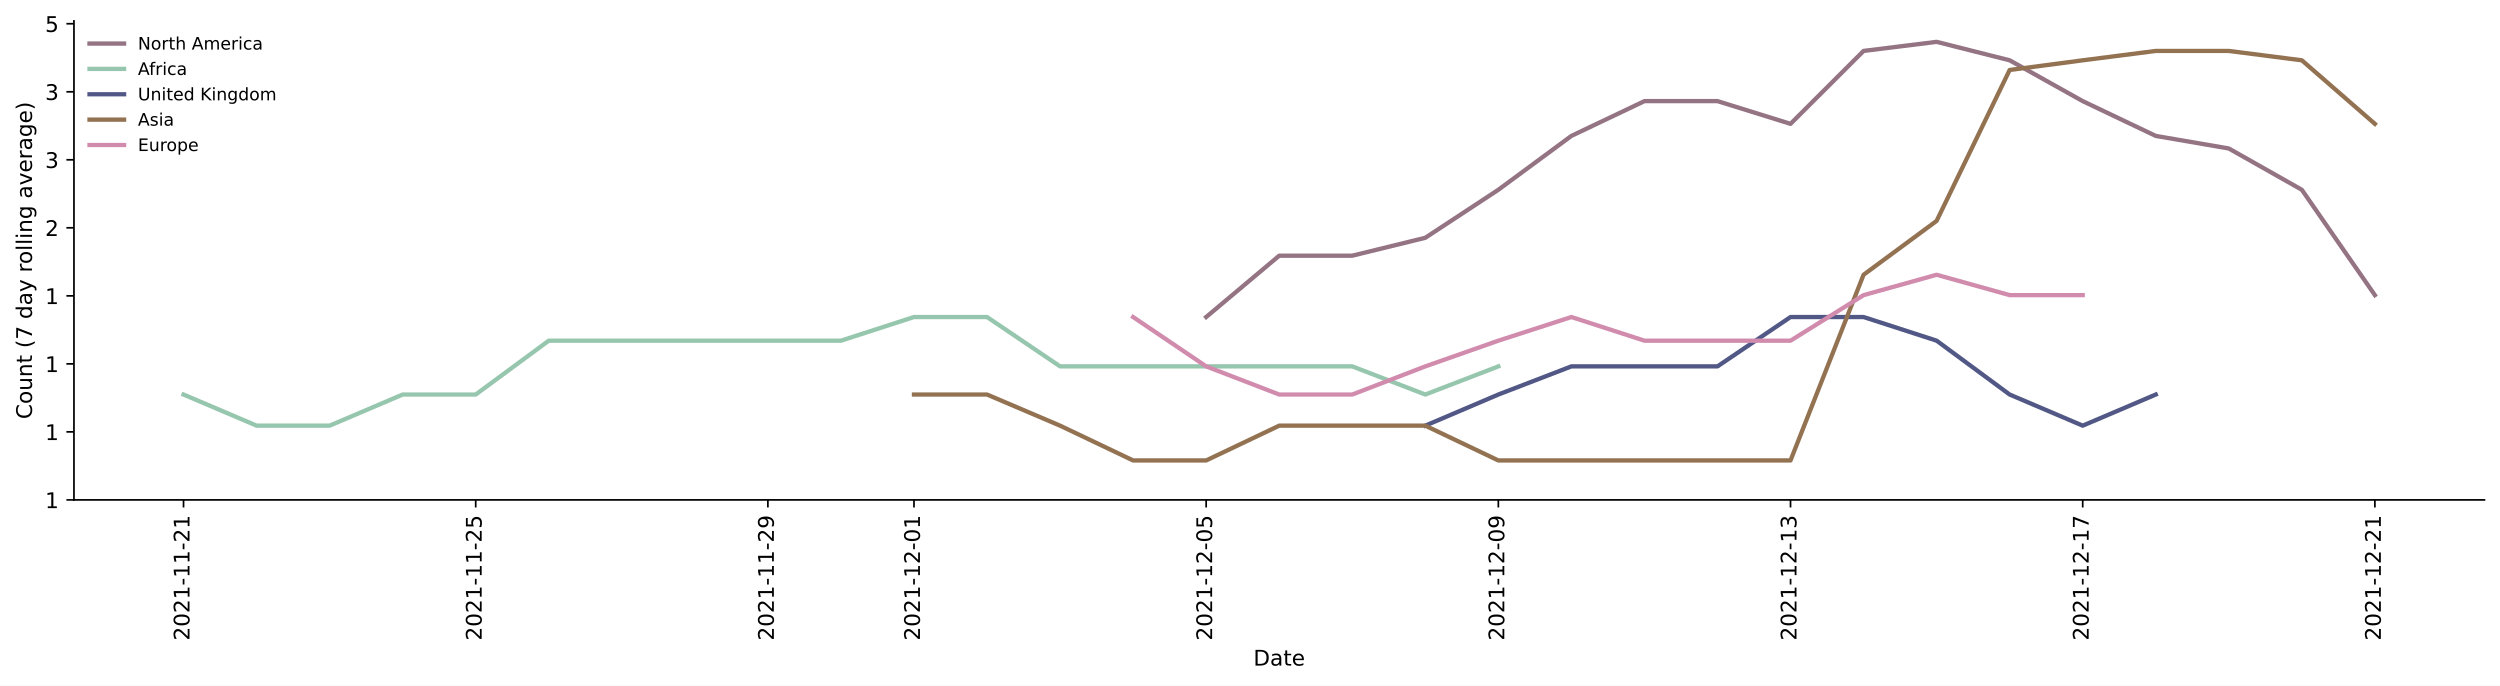
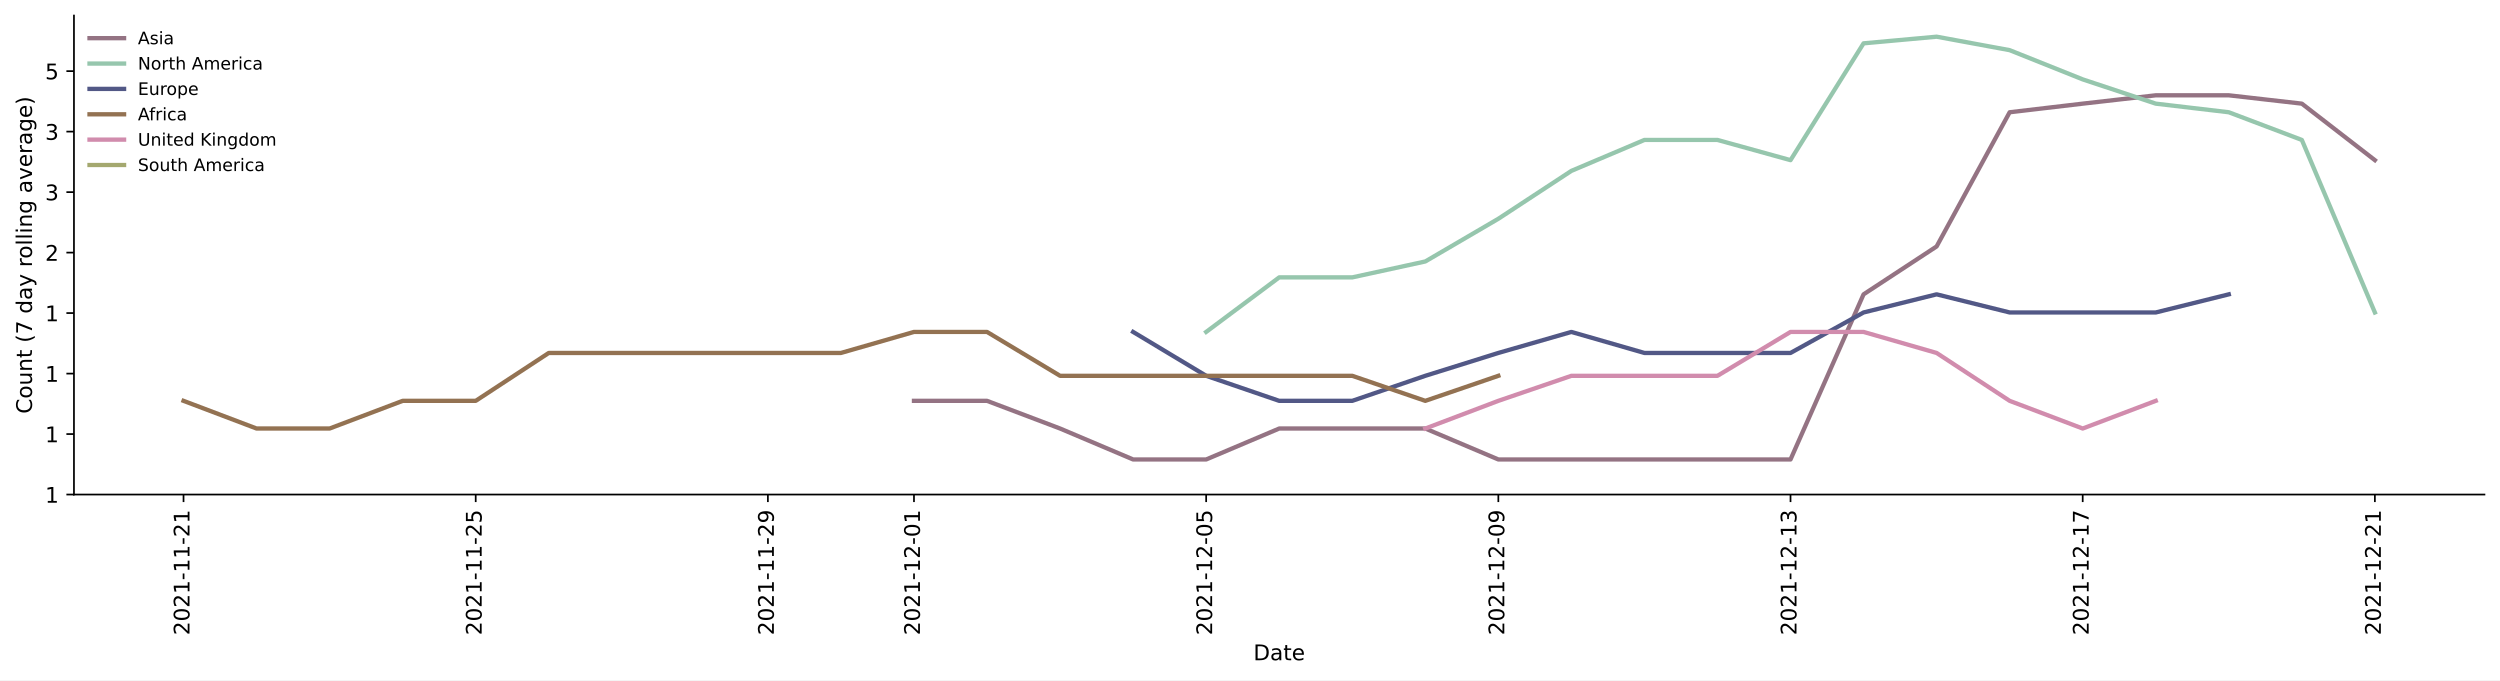
- <svg xmlns="http://www.w3.org/2000/svg" xmlns:xlink="http://www.w3.org/1999/xlink" height="317.434pt" version="1.1" viewBox="0 0 1157.441 317.434" width="1157.441pt">
+ <svg xmlns="http://www.w3.org/2000/svg" xmlns:xlink="http://www.w3.org/1999/xlink" height="314.954pt" version="1.1" viewBox="0 0 1157.441 314.954" width="1157.441pt">
  <defs>
    <style type="text/css">*{stroke-linecap:butt;stroke-linejoin:round;}</style>
  </defs>
  <g id="figure_1">
    <g id="patch_1">
-       <path d="M 0 317.434  L 1157.441 317.434  L 1157.441 0  L 0 0  z " style="fill:#ffffff;" />
+       <path d="M 0 314.954  L 1157.441 314.954  L 1157.441 0  L 0 0  z " style="fill:#ffffff;" />
    </g>
    <g id="axes_1">
      <g id="patch_2">
-         <path d="M 34.241 231.441  L 1150.241 231.441  L 1150.241 9.681  L 34.241 9.681  z " style="fill:#ffffff;" />
+         <path d="M 34.241 228.96  L 1150.241 228.96  L 1150.241 7.2  L 34.241 7.2  z " style="fill:#ffffff;" />
      </g>
      <g id="matplotlib.axis_1">
        <g id="xtick_1">
          <g id="line2d_1">
            <defs>
-               <path d="M 0 0  L 0 3.5  " id="m4d72f7006b" style="stroke:#000000;stroke-width:0.8;" />
-             </defs>
-             <g>
-               <use style="stroke:#000000;stroke-width:0.8;" x="84.968" xlink:href="#m4d72f7006b" y="231.441" />
+               <path d="M 0 0  L 0 3.5  " id="m49028177e1" style="stroke:#000000;stroke-width:0.8;" />
+             </defs>
+             <g>
+               <use style="stroke:#000000;stroke-width:0.8;" x="84.968" xlink:href="#m49028177e1" y="228.96" />
            </g>
          </g>
          <g id="text_1">
-             <g transform="translate(87.72727 296.5563)rotate(-90)scale(0.1 -0.1)">
+             <g transform="translate(87.72727 294.0756)rotate(-90)scale(0.1 -0.1)">
              <defs>
                <path d="M 1228 531  L 3431 531  L 3431 0  L 469 0  L 469 531  Q 828 903 1448 1529  Q 2069 2156 2228 2338  Q 2531 2678 2651 2914  Q 2772 3150 2772 3378  Q 2772 3750 2511 3984  Q 2250 4219 1831 4219  Q 1534 4219 1204 4116  Q 875 4013 500 3803  L 500 4441  Q 881 4594 1212 4672  Q 1544 4750 1819 4750  Q 2544 4750 2975 4387  Q 3406 4025 3406 3419  Q 3406 3131 3298 2873  Q 3191 2616 2906 2266  Q 2828 2175 2409 1742  Q 1991 1309 1228 531  z " id="DejaVuSans-32" transform="scale(0.015625)" />
                <path d="M 2034 4250  Q 1547 4250 1301 3770  Q 1056 3291 1056 2328  Q 1056 1369 1301 889  Q 1547 409 2034 409  Q 2525 409 2770 889  Q 3016 1369 3016 2328  Q 3016 3291 2770 3770  Q 2525 4250 2034 4250  z M 2034 4750  Q 2819 4750 3233 4129  Q 3647 3509 3647 2328  Q 3647 1150 3233 529  Q 2819 -91 2034 -91  Q 1250 -91 836 529  Q 422 1150 422 2328  Q 422 3509 836 4129  Q 1250 4750 2034 4750  z " id="DejaVuSans-30" transform="scale(0.015625)" />
                <path d="M 794 531  L 1825 531  L 1825 4091  L 703 3866  L 703 4441  L 1819 4666  L 2450 4666  L 2450 531  L 3481 531  L 3481 0  L 794 0  L 794 531  z " id="DejaVuSans-31" transform="scale(0.015625)" />
                <path d="M 313 2009  L 1997 2009  L 1997 1497  L 313 1497  L 313 2009  z " id="DejaVuSans-2d" transform="scale(0.015625)" />
              </defs>
              <use xlink:href="#DejaVuSans-32" />
              <use x="63.623" xlink:href="#DejaVuSans-30" />
              <use x="127.246" xlink:href="#DejaVuSans-32" />
              <use x="190.869" xlink:href="#DejaVuSans-31" />
              <use x="254.492" xlink:href="#DejaVuSans-2d" />
              <use x="290.576" xlink:href="#DejaVuSans-31" />
              <use x="354.199" xlink:href="#DejaVuSans-31" />
              <use x="417.822" xlink:href="#DejaVuSans-2d" />
              <use x="453.906" xlink:href="#DejaVuSans-32" />
              <use x="517.529" xlink:href="#DejaVuSans-31" />
            </g>
          </g>
        </g>
        <g id="xtick_2">
          <g id="line2d_2">
            <g>
-               <use style="stroke:#000000;stroke-width:0.8;" x="220.241" xlink:href="#m4d72f7006b" y="231.441" />
+               <use style="stroke:#000000;stroke-width:0.8;" x="220.241" xlink:href="#m49028177e1" y="228.96" />
            </g>
          </g>
          <g id="text_2">
-             <g transform="translate(223 296.5563)rotate(-90)scale(0.1 -0.1)">
+             <g transform="translate(223 294.0756)rotate(-90)scale(0.1 -0.1)">
              <defs>
                <path d="M 691 4666  L 3169 4666  L 3169 4134  L 1269 4134  L 1269 2991  Q 1406 3038 1543 3061  Q 1681 3084 1819 3084  Q 2600 3084 3056 2656  Q 3513 2228 3513 1497  Q 3513 744 3044 326  Q 2575 -91 1722 -91  Q 1428 -91 1123 -41  Q 819 9 494 109  L 494 744  Q 775 591 1075 516  Q 1375 441 1709 441  Q 2250 441 2565 725  Q 2881 1009 2881 1497  Q 2881 1984 2565 2268  Q 2250 2553 1709 2553  Q 1456 2553 1204 2497  Q 953 2441 691 2322  L 691 4666  z " id="DejaVuSans-35" transform="scale(0.015625)" />
              </defs>
              <use xlink:href="#DejaVuSans-32" />
              <use x="63.623" xlink:href="#DejaVuSans-30" />
              <use x="127.246" xlink:href="#DejaVuSans-32" />
              <use x="190.869" xlink:href="#DejaVuSans-31" />
              <use x="254.492" xlink:href="#DejaVuSans-2d" />
              <use x="290.576" xlink:href="#DejaVuSans-31" />
              <use x="354.199" xlink:href="#DejaVuSans-31" />
              <use x="417.822" xlink:href="#DejaVuSans-2d" />
              <use x="453.906" xlink:href="#DejaVuSans-32" />
              <use x="517.529" xlink:href="#DejaVuSans-35" />
            </g>
          </g>
        </g>
        <g id="xtick_3">
          <g id="line2d_3">
            <g>
-               <use style="stroke:#000000;stroke-width:0.8;" x="355.513" xlink:href="#m4d72f7006b" y="231.441" />
+               <use style="stroke:#000000;stroke-width:0.8;" x="355.513" xlink:href="#m49028177e1" y="228.96" />
            </g>
          </g>
          <g id="text_3">
-             <g transform="translate(358.2727 296.5563)rotate(-90)scale(0.1 -0.1)">
+             <g transform="translate(358.2727 294.0756)rotate(-90)scale(0.1 -0.1)">
              <defs>
                <path d="M 703 97  L 703 672  Q 941 559 1184 500  Q 1428 441 1663 441  Q 2288 441 2617 861  Q 2947 1281 2994 2138  Q 2813 1869 2534 1725  Q 2256 1581 1919 1581  Q 1219 1581 811 2004  Q 403 2428 403 3163  Q 403 3881 828 4315  Q 1253 4750 1959 4750  Q 2769 4750 3195 4129  Q 3622 3509 3622 2328  Q 3622 1225 3098 567  Q 2575 -91 1691 -91  Q 1453 -91 1209 -44  Q 966 3 703 97  z M 1959 2075  Q 2384 2075 2632 2365  Q 2881 2656 2881 3163  Q 2881 3666 2632 3958  Q 2384 4250 1959 4250  Q 1534 4250 1286 3958  Q 1038 3666 1038 3163  Q 1038 2656 1286 2365  Q 1534 2075 1959 2075  z " id="DejaVuSans-39" transform="scale(0.015625)" />
              </defs>
              <use xlink:href="#DejaVuSans-32" />
              <use x="63.623" xlink:href="#DejaVuSans-30" />
              <use x="127.246" xlink:href="#DejaVuSans-32" />
              <use x="190.869" xlink:href="#DejaVuSans-31" />
              <use x="254.492" xlink:href="#DejaVuSans-2d" />
              <use x="290.576" xlink:href="#DejaVuSans-31" />
              <use x="354.199" xlink:href="#DejaVuSans-31" />
              <use x="417.822" xlink:href="#DejaVuSans-2d" />
              <use x="453.906" xlink:href="#DejaVuSans-32" />
              <use x="517.529" xlink:href="#DejaVuSans-39" />
            </g>
          </g>
        </g>
        <g id="xtick_4">
          <g id="line2d_4">
            <g>
-               <use style="stroke:#000000;stroke-width:0.8;" x="423.15" xlink:href="#m4d72f7006b" y="231.441" />
+               <use style="stroke:#000000;stroke-width:0.8;" x="423.15" xlink:href="#m49028177e1" y="228.96" />
            </g>
          </g>
          <g id="text_4">
-             <g transform="translate(425.9091 296.5563)rotate(-90)scale(0.1 -0.1)">
+             <g transform="translate(425.9091 294.0756)rotate(-90)scale(0.1 -0.1)">
              <use xlink:href="#DejaVuSans-32" />
              <use x="63.623" xlink:href="#DejaVuSans-30" />
              <use x="127.246" xlink:href="#DejaVuSans-32" />
              <use x="190.869" xlink:href="#DejaVuSans-31" />
              <use x="254.492" xlink:href="#DejaVuSans-2d" />
              <use x="290.576" xlink:href="#DejaVuSans-31" />
              <use x="354.199" xlink:href="#DejaVuSans-32" />
              <use x="417.822" xlink:href="#DejaVuSans-2d" />
              <use x="453.906" xlink:href="#DejaVuSans-30" />
              <use x="517.529" xlink:href="#DejaVuSans-31" />
            </g>
          </g>
        </g>
        <g id="xtick_5">
          <g id="line2d_5">
            <g>
-               <use style="stroke:#000000;stroke-width:0.8;" x="558.422" xlink:href="#m4d72f7006b" y="231.441" />
+               <use style="stroke:#000000;stroke-width:0.8;" x="558.422" xlink:href="#m49028177e1" y="228.96" />
            </g>
          </g>
          <g id="text_5">
-             <g transform="translate(561.1818 296.5563)rotate(-90)scale(0.1 -0.1)">
+             <g transform="translate(561.1818 294.0756)rotate(-90)scale(0.1 -0.1)">
              <use xlink:href="#DejaVuSans-32" />
              <use x="63.623" xlink:href="#DejaVuSans-30" />
              <use x="127.246" xlink:href="#DejaVuSans-32" />
              <use x="190.869" xlink:href="#DejaVuSans-31" />
              <use x="254.492" xlink:href="#DejaVuSans-2d" />
              <use x="290.576" xlink:href="#DejaVuSans-31" />
              <use x="354.199" xlink:href="#DejaVuSans-32" />
              <use x="417.822" xlink:href="#DejaVuSans-2d" />
              <use x="453.906" xlink:href="#DejaVuSans-30" />
              <use x="517.529" xlink:href="#DejaVuSans-35" />
            </g>
          </g>
        </g>
        <g id="xtick_6">
          <g id="line2d_6">
            <g>
-               <use style="stroke:#000000;stroke-width:0.8;" x="693.695" xlink:href="#m4d72f7006b" y="231.441" />
+               <use style="stroke:#000000;stroke-width:0.8;" x="693.695" xlink:href="#m49028177e1" y="228.96" />
            </g>
          </g>
          <g id="text_6">
-             <g transform="translate(696.4545 296.5563)rotate(-90)scale(0.1 -0.1)">
+             <g transform="translate(696.4545 294.0756)rotate(-90)scale(0.1 -0.1)">
              <use xlink:href="#DejaVuSans-32" />
              <use x="63.623" xlink:href="#DejaVuSans-30" />
              <use x="127.246" xlink:href="#DejaVuSans-32" />
              <use x="190.869" xlink:href="#DejaVuSans-31" />
              <use x="254.492" xlink:href="#DejaVuSans-2d" />
              <use x="290.576" xlink:href="#DejaVuSans-31" />
              <use x="354.199" xlink:href="#DejaVuSans-32" />
              <use x="417.822" xlink:href="#DejaVuSans-2d" />
              <use x="453.906" xlink:href="#DejaVuSans-30" />
              <use x="517.529" xlink:href="#DejaVuSans-39" />
            </g>
          </g>
        </g>
        <g id="xtick_7">
          <g id="line2d_7">
            <g>
-               <use style="stroke:#000000;stroke-width:0.8;" x="828.968" xlink:href="#m4d72f7006b" y="231.441" />
+               <use style="stroke:#000000;stroke-width:0.8;" x="828.968" xlink:href="#m49028177e1" y="228.96" />
            </g>
          </g>
          <g id="text_7">
-             <g transform="translate(831.7273 296.5563)rotate(-90)scale(0.1 -0.1)">
+             <g transform="translate(831.7273 294.0756)rotate(-90)scale(0.1 -0.1)">
              <defs>
                <path d="M 2597 2516  Q 3050 2419 3304 2112  Q 3559 1806 3559 1356  Q 3559 666 3084 287  Q 2609 -91 1734 -91  Q 1441 -91 1130 -33  Q 819 25 488 141  L 488 750  Q 750 597 1062 519  Q 1375 441 1716 441  Q 2309 441 2620 675  Q 2931 909 2931 1356  Q 2931 1769 2642 2001  Q 2353 2234 1838 2234  L 1294 2234  L 1294 2753  L 1863 2753  Q 2328 2753 2575 2939  Q 2822 3125 2822 3475  Q 2822 3834 2567 4026  Q 2313 4219 1838 4219  Q 1578 4219 1281 4162  Q 984 4106 628 3988  L 628 4550  Q 988 4650 1302 4700  Q 1616 4750 1894 4750  Q 2613 4750 3031 4423  Q 3450 4097 3450 3541  Q 3450 3153 3228 2886  Q 3006 2619 2597 2516  z " id="DejaVuSans-33" transform="scale(0.015625)" />
              </defs>
              <use xlink:href="#DejaVuSans-32" />
              <use x="63.623" xlink:href="#DejaVuSans-30" />
              <use x="127.246" xlink:href="#DejaVuSans-32" />
              <use x="190.869" xlink:href="#DejaVuSans-31" />
              <use x="254.492" xlink:href="#DejaVuSans-2d" />
              <use x="290.576" xlink:href="#DejaVuSans-31" />
              <use x="354.199" xlink:href="#DejaVuSans-32" />
              <use x="417.822" xlink:href="#DejaVuSans-2d" />
              <use x="453.906" xlink:href="#DejaVuSans-31" />
              <use x="517.529" xlink:href="#DejaVuSans-33" />
            </g>
          </g>
        </g>
        <g id="xtick_8">
          <g id="line2d_8">
            <g>
-               <use style="stroke:#000000;stroke-width:0.8;" x="964.241" xlink:href="#m4d72f7006b" y="231.441" />
+               <use style="stroke:#000000;stroke-width:0.8;" x="964.241" xlink:href="#m49028177e1" y="228.96" />
            </g>
          </g>
          <g id="text_8">
-             <g transform="translate(967 296.5563)rotate(-90)scale(0.1 -0.1)">
+             <g transform="translate(967 294.0756)rotate(-90)scale(0.1 -0.1)">
              <defs>
                <path d="M 525 4666  L 3525 4666  L 3525 4397  L 1831 0  L 1172 0  L 2766 4134  L 525 4134  L 525 4666  z " id="DejaVuSans-37" transform="scale(0.015625)" />
              </defs>
              <use xlink:href="#DejaVuSans-32" />
              <use x="63.623" xlink:href="#DejaVuSans-30" />
              <use x="127.246" xlink:href="#DejaVuSans-32" />
              <use x="190.869" xlink:href="#DejaVuSans-31" />
              <use x="254.492" xlink:href="#DejaVuSans-2d" />
              <use x="290.576" xlink:href="#DejaVuSans-31" />
              <use x="354.199" xlink:href="#DejaVuSans-32" />
              <use x="417.822" xlink:href="#DejaVuSans-2d" />
              <use x="453.906" xlink:href="#DejaVuSans-31" />
              <use x="517.529" xlink:href="#DejaVuSans-37" />
            </g>
          </g>
        </g>
        <g id="xtick_9">
          <g id="line2d_9">
            <g>
-               <use style="stroke:#000000;stroke-width:0.8;" x="1099.513" xlink:href="#m4d72f7006b" y="231.441" />
+               <use style="stroke:#000000;stroke-width:0.8;" x="1099.513" xlink:href="#m49028177e1" y="228.96" />
            </g>
          </g>
          <g id="text_9">
-             <g transform="translate(1102.273 296.5563)rotate(-90)scale(0.1 -0.1)">
+             <g transform="translate(1102.273 294.0756)rotate(-90)scale(0.1 -0.1)">
              <use xlink:href="#DejaVuSans-32" />
              <use x="63.623" xlink:href="#DejaVuSans-30" />
              <use x="127.246" xlink:href="#DejaVuSans-32" />
              <use x="190.869" xlink:href="#DejaVuSans-31" />
              <use x="254.492" xlink:href="#DejaVuSans-2d" />
              <use x="290.576" xlink:href="#DejaVuSans-31" />
              <use x="354.199" xlink:href="#DejaVuSans-32" />
              <use x="417.822" xlink:href="#DejaVuSans-2d" />
              <use x="453.906" xlink:href="#DejaVuSans-32" />
              <use x="517.529" xlink:href="#DejaVuSans-31" />
            </g>
          </g>
        </g>
        <g id="text_10">
-           <g transform="translate(580.2898 308.1547)scale(0.1 -0.1)">
+           <g transform="translate(580.2898 305.6741)scale(0.1 -0.1)">
            <defs>
              <path d="M 1259 4147  L 1259 519  L 2022 519  Q 2988 519 3436 956  Q 3884 1394 3884 2338  Q 3884 3275 3436 3711  Q 2988 4147 2022 4147  L 1259 4147  z M 628 4666  L 1925 4666  Q 3281 4666 3915 4102  Q 4550 3538 4550 2338  Q 4550 1131 3912 565  Q 3275 0 1925 0  L 628 0  L 628 4666  z " id="DejaVuSans-44" transform="scale(0.015625)" />
              <path d="M 2194 1759  Q 1497 1759 1228 1600  Q 959 1441 959 1056  Q 959 750 1161 570  Q 1363 391 1709 391  Q 2188 391 2477 730  Q 2766 1069 2766 1631  L 2766 1759  L 2194 1759  z M 3341 1997  L 3341 0  L 2766 0  L 2766 531  Q 2569 213 2275 61  Q 1981 -91 1556 -91  Q 1019 -91 701 211  Q 384 513 384 1019  Q 384 1609 779 1909  Q 1175 2209 1959 2209  L 2766 2209  L 2766 2266  Q 2766 2663 2505 2880  Q 2244 3097 1772 3097  Q 1472 3097 1187 3025  Q 903 2953 641 2809  L 641 3341  Q 956 3463 1253 3523  Q 1550 3584 1831 3584  Q 2591 3584 2966 3190  Q 3341 2797 3341 1997  z " id="DejaVuSans-61" transform="scale(0.015625)" />
              <path d="M 1172 4494  L 1172 3500  L 2356 3500  L 2356 3053  L 1172 3053  L 1172 1153  Q 1172 725 1289 603  Q 1406 481 1766 481  L 2356 481  L 2356 0  L 1766 0  Q 1100 0 847 248  Q 594 497 594 1153  L 594 3053  L 172 3053  L 172 3500  L 594 3500  L 594 4494  L 1172 4494  z " id="DejaVuSans-74" transform="scale(0.015625)" />
              <path d="M 3597 1894  L 3597 1613  L 953 1613  Q 991 1019 1311 708  Q 1631 397 2203 397  Q 2534 397 2845 478  Q 3156 559 3463 722  L 3463 178  Q 3153 47 2828 -22  Q 2503 -91 2169 -91  Q 1331 -91 842 396  Q 353 884 353 1716  Q 353 2575 817 3079  Q 1281 3584 2069 3584  Q 2775 3584 3186 3129  Q 3597 2675 3597 1894  z M 3022 2063  Q 3016 2534 2758 2815  Q 2500 3097 2075 3097  Q 1594 3097 1305 2825  Q 1016 2553 972 2059  L 3022 2063  z " id="DejaVuSans-65" transform="scale(0.015625)" />
            </defs>
            <use xlink:href="#DejaVuSans-44" />
            <use x="77.002" xlink:href="#DejaVuSans-61" />
            <use x="138.281" xlink:href="#DejaVuSans-74" />
            <use x="177.49" xlink:href="#DejaVuSans-65" />
          </g>
        </g>
      </g>
      <g id="matplotlib.axis_2">
        <g id="ytick_1">
          <g id="line2d_10">
            <defs>
-               <path d="M 0 0  L -3.5 0  " id="m0e8adf3c5a" style="stroke:#000000;stroke-width:0.8;" />
-             </defs>
-             <g>
-               <use style="stroke:#000000;stroke-width:0.8;" x="34.241" xlink:href="#m0e8adf3c5a" y="231.441" />
+               <path d="M 0 0  L -3.5 0  " id="m35ab6bfb5d" style="stroke:#000000;stroke-width:0.8;" />
+             </defs>
+             <g>
+               <use style="stroke:#000000;stroke-width:0.8;" x="34.241" xlink:href="#m35ab6bfb5d" y="228.96" />
            </g>
          </g>
          <g id="text_11">
-             <g transform="translate(20.87813 235.2399)scale(0.1 -0.1)">
+             <g transform="translate(20.87813 232.7592)scale(0.1 -0.1)">
              <use xlink:href="#DejaVuSans-31" />
            </g>
          </g>
        </g>
        <g id="ytick_2">
          <g id="line2d_11">
            <g>
-               <use style="stroke:#000000;stroke-width:0.8;" x="34.241" xlink:href="#m0e8adf3c5a" y="199.949" />
+               <use style="stroke:#000000;stroke-width:0.8;" x="34.241" xlink:href="#m35ab6bfb5d" y="200.957" />
            </g>
          </g>
          <g id="text_12">
-             <g transform="translate(20.87813 203.7482)scale(0.1 -0.1)">
+             <g transform="translate(20.87813 204.7561)scale(0.1 -0.1)">
              <use xlink:href="#DejaVuSans-31" />
            </g>
          </g>
        </g>
        <g id="ytick_3">
          <g id="line2d_12">
            <g>
-               <use style="stroke:#000000;stroke-width:0.8;" x="34.241" xlink:href="#m0e8adf3c5a" y="168.457" />
+               <use style="stroke:#000000;stroke-width:0.8;" x="34.241" xlink:href="#m35ab6bfb5d" y="172.954" />
            </g>
          </g>
          <g id="text_13">
-             <g transform="translate(20.87813 172.2566)scale(0.1 -0.1)">
+             <g transform="translate(20.87813 176.7529)scale(0.1 -0.1)">
              <use xlink:href="#DejaVuSans-31" />
            </g>
          </g>
        </g>
        <g id="ytick_4">
          <g id="line2d_13">
            <g>
-               <use style="stroke:#000000;stroke-width:0.8;" x="34.241" xlink:href="#m0e8adf3c5a" y="136.966" />
+               <use style="stroke:#000000;stroke-width:0.8;" x="34.241" xlink:href="#m35ab6bfb5d" y="144.951" />
            </g>
          </g>
          <g id="text_14">
-             <g transform="translate(20.87813 140.765)scale(0.1 -0.1)">
+             <g transform="translate(20.87813 148.7497)scale(0.1 -0.1)">
              <use xlink:href="#DejaVuSans-31" />
            </g>
          </g>
        </g>
        <g id="ytick_5">
          <g id="line2d_14">
            <g>
-               <use style="stroke:#000000;stroke-width:0.8;" x="34.241" xlink:href="#m0e8adf3c5a" y="105.474" />
+               <use style="stroke:#000000;stroke-width:0.8;" x="34.241" xlink:href="#m35ab6bfb5d" y="116.947" />
            </g>
          </g>
          <g id="text_15">
-             <g transform="translate(20.87813 109.2733)scale(0.1 -0.1)">
+             <g transform="translate(20.87813 120.7466)scale(0.1 -0.1)">
              <use xlink:href="#DejaVuSans-32" />
            </g>
          </g>
        </g>
        <g id="ytick_6">
          <g id="line2d_15">
            <g>
-               <use style="stroke:#000000;stroke-width:0.8;" x="34.241" xlink:href="#m0e8adf3c5a" y="73.982" />
+               <use style="stroke:#000000;stroke-width:0.8;" x="34.241" xlink:href="#m35ab6bfb5d" y="88.944" />
            </g>
          </g>
          <g id="text_16">
-             <g transform="translate(20.87813 77.7817)scale(0.1 -0.1)">
+             <g transform="translate(20.87813 92.74339)scale(0.1 -0.1)">
              <use xlink:href="#DejaVuSans-33" />
            </g>
          </g>
        </g>
        <g id="ytick_7">
          <g id="line2d_16">
            <g>
-               <use style="stroke:#000000;stroke-width:0.8;" x="34.241" xlink:href="#m0e8adf3c5a" y="42.491" />
+               <use style="stroke:#000000;stroke-width:0.8;" x="34.241" xlink:href="#m35ab6bfb5d" y="60.941" />
            </g>
          </g>
          <g id="text_17">
-             <g transform="translate(20.87813 46.29007)scale(0.1 -0.1)">
+             <g transform="translate(20.87813 64.74022)scale(0.1 -0.1)">
              <use xlink:href="#DejaVuSans-33" />
            </g>
          </g>
        </g>
        <g id="ytick_8">
          <g id="line2d_17">
            <g>
-               <use style="stroke:#000000;stroke-width:0.8;" x="34.241" xlink:href="#m0e8adf3c5a" y="10.999" />
+               <use style="stroke:#000000;stroke-width:0.8;" x="34.241" xlink:href="#m35ab6bfb5d" y="32.938" />
            </g>
          </g>
          <g id="text_18">
-             <g transform="translate(20.87813 14.79844)scale(0.1 -0.1)">
+             <g transform="translate(20.87813 36.73705)scale(0.1 -0.1)">
              <use xlink:href="#DejaVuSans-35" />
            </g>
          </g>
        </g>
        <g id="text_19">
-           <g transform="translate(14.79844 194.0286)rotate(-90)scale(0.1 -0.1)">
+           <g transform="translate(14.79844 191.548)rotate(-90)scale(0.1 -0.1)">
            <defs>
              <path d="M 4122 4306  L 4122 3641  Q 3803 3938 3442 4084  Q 3081 4231 2675 4231  Q 1875 4231 1450 3742  Q 1025 3253 1025 2328  Q 1025 1406 1450 917  Q 1875 428 2675 428  Q 3081 428 3442 575  Q 3803 722 4122 1019  L 4122 359  Q 3791 134 3420 21  Q 3050 -91 2638 -91  Q 1578 -91 968 557  Q 359 1206 359 2328  Q 359 3453 968 4101  Q 1578 4750 2638 4750  Q 3056 4750 3426 4639  Q 3797 4528 4122 4306  z " id="DejaVuSans-43" transform="scale(0.015625)" />
              <path d="M 1959 3097  Q 1497 3097 1228 2736  Q 959 2375 959 1747  Q 959 1119 1226 758  Q 1494 397 1959 397  Q 2419 397 2687 759  Q 2956 1122 2956 1747  Q 2956 2369 2687 2733  Q 2419 3097 1959 3097  z M 1959 3584  Q 2709 3584 3137 3096  Q 3566 2609 3566 1747  Q 3566 888 3137 398  Q 2709 -91 1959 -91  Q 1206 -91 779 398  Q 353 888 353 1747  Q 353 2609 779 3096  Q 1206 3584 1959 3584  z " id="DejaVuSans-6f" transform="scale(0.015625)" />
              <path d="M 544 1381  L 544 3500  L 1119 3500  L 1119 1403  Q 1119 906 1312 657  Q 1506 409 1894 409  Q 2359 409 2629 706  Q 2900 1003 2900 1516  L 2900 3500  L 3475 3500  L 3475 0  L 2900 0  L 2900 538  Q 2691 219 2414 64  Q 2138 -91 1772 -91  Q 1169 -91 856 284  Q 544 659 544 1381  z M 1991 3584  L 1991 3584  z " id="DejaVuSans-75" transform="scale(0.015625)" />
              <path d="M 3513 2113  L 3513 0  L 2938 0  L 2938 2094  Q 2938 2591 2744 2837  Q 2550 3084 2163 3084  Q 1697 3084 1428 2787  Q 1159 2491 1159 1978  L 1159 0  L 581 0  L 581 3500  L 1159 3500  L 1159 2956  Q 1366 3272 1645 3428  Q 1925 3584 2291 3584  Q 2894 3584 3203 3211  Q 3513 2838 3513 2113  z " id="DejaVuSans-6e" transform="scale(0.015625)" />
              <path id="DejaVuSans-20" transform="scale(0.015625)" />
              <path d="M 1984 4856  Q 1566 4138 1362 3434  Q 1159 2731 1159 2009  Q 1159 1288 1364 580  Q 1569 -128 1984 -844  L 1484 -844  Q 1016 -109 783 600  Q 550 1309 550 2009  Q 550 2706 781 3412  Q 1013 4119 1484 4856  L 1984 4856  z " id="DejaVuSans-28" transform="scale(0.015625)" />
              <path d="M 2906 2969  L 2906 4863  L 3481 4863  L 3481 0  L 2906 0  L 2906 525  Q 2725 213 2448 61  Q 2172 -91 1784 -91  Q 1150 -91 751 415  Q 353 922 353 1747  Q 353 2572 751 3078  Q 1150 3584 1784 3584  Q 2172 3584 2448 3432  Q 2725 3281 2906 2969  z M 947 1747  Q 947 1113 1208 752  Q 1469 391 1925 391  Q 2381 391 2643 752  Q 2906 1113 2906 1747  Q 2906 2381 2643 2742  Q 2381 3103 1925 3103  Q 1469 3103 1208 2742  Q 947 2381 947 1747  z " id="DejaVuSans-64" transform="scale(0.015625)" />
              <path d="M 2059 -325  Q 1816 -950 1584 -1140  Q 1353 -1331 966 -1331  L 506 -1331  L 506 -850  L 844 -850  Q 1081 -850 1212 -737  Q 1344 -625 1503 -206  L 1606 56  L 191 3500  L 800 3500  L 1894 763  L 2988 3500  L 3597 3500  L 2059 -325  z " id="DejaVuSans-79" transform="scale(0.015625)" />
              <path d="M 2631 2963  Q 2534 3019 2420 3045  Q 2306 3072 2169 3072  Q 1681 3072 1420 2755  Q 1159 2438 1159 1844  L 1159 0  L 581 0  L 581 3500  L 1159 3500  L 1159 2956  Q 1341 3275 1631 3429  Q 1922 3584 2338 3584  Q 2397 3584 2469 3576  Q 2541 3569 2628 3553  L 2631 2963  z " id="DejaVuSans-72" transform="scale(0.015625)" />
              <path d="M 603 4863  L 1178 4863  L 1178 0  L 603 0  L 603 4863  z " id="DejaVuSans-6c" transform="scale(0.015625)" />
              <path d="M 603 3500  L 1178 3500  L 1178 0  L 603 0  L 603 3500  z M 603 4863  L 1178 4863  L 1178 4134  L 603 4134  L 603 4863  z " id="DejaVuSans-69" transform="scale(0.015625)" />
              <path d="M 2906 1791  Q 2906 2416 2648 2759  Q 2391 3103 1925 3103  Q 1463 3103 1205 2759  Q 947 2416 947 1791  Q 947 1169 1205 825  Q 1463 481 1925 481  Q 2391 481 2648 825  Q 2906 1169 2906 1791  z M 3481 434  Q 3481 -459 3084 -895  Q 2688 -1331 1869 -1331  Q 1566 -1331 1297 -1286  Q 1028 -1241 775 -1147  L 775 -588  Q 1028 -725 1275 -790  Q 1522 -856 1778 -856  Q 2344 -856 2625 -561  Q 2906 -266 2906 331  L 2906 616  Q 2728 306 2450 153  Q 2172 0 1784 0  Q 1141 0 747 490  Q 353 981 353 1791  Q 353 2603 747 3093  Q 1141 3584 1784 3584  Q 2172 3584 2450 3431  Q 2728 3278 2906 2969  L 2906 3500  L 3481 3500  L 3481 434  z " id="DejaVuSans-67" transform="scale(0.015625)" />
              <path d="M 191 3500  L 800 3500  L 1894 563  L 2988 3500  L 3597 3500  L 2284 0  L 1503 0  L 191 3500  z " id="DejaVuSans-76" transform="scale(0.015625)" />
              <path d="M 513 4856  L 1013 4856  Q 1481 4119 1714 3412  Q 1947 2706 1947 2009  Q 1947 1309 1714 600  Q 1481 -109 1013 -844  L 513 -844  Q 928 -128 1133 580  Q 1338 1288 1338 2009  Q 1338 2731 1133 3434  Q 928 4138 513 4856  z " id="DejaVuSans-29" transform="scale(0.015625)" />
            </defs>
            <use xlink:href="#DejaVuSans-43" />
            <use x="69.824" xlink:href="#DejaVuSans-6f" />
            <use x="131.006" xlink:href="#DejaVuSans-75" />
            <use x="194.385" xlink:href="#DejaVuSans-6e" />
            <use x="257.764" xlink:href="#DejaVuSans-74" />
            <use x="296.973" xlink:href="#DejaVuSans-20" />
            <use x="328.76" xlink:href="#DejaVuSans-28" />
            <use x="367.773" xlink:href="#DejaVuSans-37" />
            <use x="431.396" xlink:href="#DejaVuSans-20" />
            <use x="463.184" xlink:href="#DejaVuSans-64" />
            <use x="526.66" xlink:href="#DejaVuSans-61" />
            <use x="587.939" xlink:href="#DejaVuSans-79" />
            <use x="647.119" xlink:href="#DejaVuSans-20" />
            <use x="678.906" xlink:href="#DejaVuSans-72" />
            <use x="717.77" xlink:href="#DejaVuSans-6f" />
            <use x="778.951" xlink:href="#DejaVuSans-6c" />
            <use x="806.734" xlink:href="#DejaVuSans-6c" />
            <use x="834.518" xlink:href="#DejaVuSans-69" />
            <use x="862.301" xlink:href="#DejaVuSans-6e" />
            <use x="925.68" xlink:href="#DejaVuSans-67" />
            <use x="989.156" xlink:href="#DejaVuSans-20" />
            <use x="1020.943" xlink:href="#DejaVuSans-61" />
            <use x="1082.223" xlink:href="#DejaVuSans-76" />
            <use x="1141.402" xlink:href="#DejaVuSans-65" />
            <use x="1202.926" xlink:href="#DejaVuSans-72" />
            <use x="1244.039" xlink:href="#DejaVuSans-61" />
            <use x="1305.318" xlink:href="#DejaVuSans-67" />
            <use x="1368.795" xlink:href="#DejaVuSans-65" />
            <use x="1430.318" xlink:href="#DejaVuSans-29" />
          </g>
        </g>
      </g>
      <g id="line2d_18">
-         <path clip-path="url(#p5f70335371)" d="M 558.422 146.777  L 592.241 118.379  L 626.059 118.379  L 659.877 110.087  L 693.695 87.86  L 727.513 62.925  L 761.332 46.816  L 795.15 46.816  L 828.968 57.342  L 862.786 23.58  L 896.604 19.371  L 930.422 27.922  L 964.241 46.816  L 998.059 62.925  L 1031.877 68.745  L 1065.695 87.86  L 1099.513 136.641  " style="fill:none;stroke:#947383;stroke-linecap:square;stroke-width:2;" />
+         <path clip-path="url(#p07f0712dee)" d="M 423.15 185.583  L 456.968 185.583  L 490.786 198.396  L 524.604 212.72  L 558.422 212.72  L 592.241 198.396  L 626.059 198.396  L 659.877 198.396  L 693.695 212.72  L 727.513 212.72  L 761.332 212.72  L 795.15 212.72  L 828.968 212.72  L 862.786 136.271  L 896.604 114.098  L 930.422 51.973  L 964.241 47.986  L 998.059 44.125  L 1031.877 44.125  L 1065.695 47.986  L 1099.513 74.147  " style="fill:none;stroke:#947383;stroke-linecap:square;stroke-width:2;" />
      </g>
      <g id="line2d_19">
-         <path clip-path="url(#p5f70335371)" d="M 84.968 182.659  L 118.786 197.069  L 152.604 197.069  L 186.422 182.659  L 220.241 182.659  L 254.059 157.724  L 287.877 157.724  L 321.695 157.724  L 355.513 157.724  L 389.332 157.724  L 423.15 146.777  L 456.968 146.777  L 490.786 169.624  L 524.604 169.624  L 558.422 169.624  L 592.241 169.624  L 626.059 169.624  L 659.877 182.659  L 693.695 169.624  " style="fill:none;stroke:#96c6ad;stroke-linecap:square;stroke-width:2;" />
+         <path clip-path="url(#p07f0712dee)" d="M 558.422 153.675  L 592.241 128.422  L 626.059 128.422  L 659.877 121.05  L 693.695 101.285  L 727.513 79.111  L 761.332 64.787  L 795.15 64.787  L 828.968 74.147  L 862.786 20.066  L 896.604 16.987  L 930.422 23.225  L 964.241 36.752  L 998.059 47.986  L 1031.877 51.973  L 1065.695 64.787  L 1099.513 144.662  " style="fill:none;stroke:#96c6ad;stroke-linecap:square;stroke-width:2;" />
      </g>
      <g id="line2d_20">
-         <path clip-path="url(#p5f70335371)" d="M 659.877 197.069  L 693.695 182.659  L 727.513 169.624  L 761.332 169.624  L 795.15 169.624  L 828.968 146.777  L 862.786 146.777  L 896.604 157.724  L 930.422 182.659  L 964.241 197.069  L 998.059 182.659  " style="fill:none;stroke:#525886;stroke-linecap:square;stroke-width:2;" />
+         <path clip-path="url(#p07f0712dee)" d="M 524.604 153.675  L 558.422 173.991  L 592.241 185.583  L 626.059 185.583  L 659.877 173.991  L 693.695 163.409  L 727.513 153.675  L 761.332 163.409  L 795.15 163.409  L 828.968 163.409  L 862.786 144.662  L 896.604 136.271  L 930.422 144.662  L 964.241 144.662  L 998.059 144.662  L 1031.877 136.271  " style="fill:none;stroke:#525886;stroke-linecap:square;stroke-width:2;" />
      </g>
      <g id="line2d_21">
-         <path clip-path="url(#p5f70335371)" d="M 423.15 182.659  L 456.968 182.659  L 490.786 197.069  L 524.604 213.178  L 558.422 213.178  L 592.241 197.069  L 626.059 197.069  L 659.877 197.069  L 693.695 213.178  L 727.513 213.178  L 761.332 213.178  L 795.15 213.178  L 828.968 213.178  L 862.786 127.205  L 896.604 102.27  L 930.422 32.406  L 964.241 27.922  L 998.059 23.58  L 1031.877 23.58  L 1065.695 27.922  L 1099.513 57.342  " style="fill:none;stroke:#937252;stroke-linecap:square;stroke-width:2;" />
+         <path clip-path="url(#p07f0712dee)" d="M 84.968 185.583  L 118.786 198.396  L 152.604 198.396  L 186.422 185.583  L 220.241 185.583  L 254.059 163.409  L 287.877 163.409  L 321.695 163.409  L 355.513 163.409  L 389.332 163.409  L 423.15 153.675  L 456.968 153.675  L 490.786 173.991  L 524.604 173.991  L 558.422 173.991  L 592.241 173.991  L 626.059 173.991  L 659.877 185.583  L 693.695 173.991  " style="fill:none;stroke:#937252;stroke-linecap:square;stroke-width:2;" />
      </g>
      <g id="line2d_22">
-         <path clip-path="url(#p5f70335371)" d="M 524.604 146.777  L 558.422 169.624  L 592.241 182.659  L 626.059 182.659  L 659.877 169.624  L 693.695 157.724  L 727.513 146.777  L 761.332 157.724  L 795.15 157.724  L 828.968 157.724  L 862.786 136.641  L 896.604 127.205  L 930.422 136.641  L 964.241 136.641  " style="fill:none;stroke:#d18cad;stroke-linecap:square;stroke-width:2;" />
+         <path clip-path="url(#p07f0712dee)" d="M 659.877 198.396  L 693.695 185.583  L 727.513 173.991  L 761.332 173.991  L 795.15 173.991  L 828.968 153.675  L 862.786 153.675  L 896.604 163.409  L 930.422 185.583  L 964.241 198.396  L 998.059 185.583  " style="fill:none;stroke:#d18cad;stroke-linecap:square;stroke-width:2;" />
+       </g>
+       <g id="line2d_23">
+         <path clip-path="url(#p07f0712dee)" style="fill:none;stroke:#a4a86f;stroke-linecap:square;stroke-width:2;" />
      </g>
      <g id="patch_3">
-         <path d="M 34.241 231.441  L 34.241 9.681  " style="fill:none;stroke:#000000;stroke-linecap:square;stroke-linejoin:miter;stroke-width:0.8;" />
+         <path d="M 34.241 228.96  L 34.241 7.2  " style="fill:none;stroke:#000000;stroke-linecap:square;stroke-linejoin:miter;stroke-width:0.8;" />
      </g>
      <g id="patch_4">
-         <path d="M 34.241 231.441  L 1150.241 231.441  " style="fill:none;stroke:#000000;stroke-linecap:square;stroke-linejoin:miter;stroke-width:0.8;" />
+         <path d="M 34.241 228.96  L 1150.241 228.96  " style="fill:none;stroke:#000000;stroke-linecap:square;stroke-linejoin:miter;stroke-width:0.8;" />
      </g>
      <g id="legend_1">
-         <g id="line2d_23">
-           <path d="M 41.441 20.159  L 57.441 20.159  " style="fill:none;stroke:#947383;stroke-linecap:square;stroke-width:2;" />
-         </g>
-         <g id="line2d_24" />
+         <g id="line2d_24">
+           <path d="M 41.441 17.679  L 57.441 17.679  " style="fill:none;stroke:#947383;stroke-linecap:square;stroke-width:2;" />
+         </g>
+         <g id="line2d_25" />
        <g id="text_20">
-           <g transform="translate(63.84063 22.95938)scale(0.08 -0.08)">
+           <g transform="translate(63.84063 20.47875)scale(0.08 -0.08)">
+             <defs>
+               <path d="M 2188 4044  L 1331 1722  L 3047 1722  L 2188 4044  z M 1831 4666  L 2547 4666  L 4325 0  L 3669 0  L 3244 1197  L 1141 1197  L 716 0  L 50 0  L 1831 4666  z " id="DejaVuSans-41" transform="scale(0.015625)" />
+               <path d="M 2834 3397  L 2834 2853  Q 2591 2978 2328 3040  Q 2066 3103 1784 3103  Q 1356 3103 1142 2972  Q 928 2841 928 2578  Q 928 2378 1081 2264  Q 1234 2150 1697 2047  L 1894 2003  Q 2506 1872 2764 1633  Q 3022 1394 3022 966  Q 3022 478 2636 193  Q 2250 -91 1575 -91  Q 1294 -91 989 -36  Q 684 19 347 128  L 347 722  Q 666 556 975 473  Q 1284 391 1588 391  Q 1994 391 2212 530  Q 2431 669 2431 922  Q 2431 1156 2273 1281  Q 2116 1406 1581 1522  L 1381 1569  Q 847 1681 609 1914  Q 372 2147 372 2553  Q 372 3047 722 3315  Q 1072 3584 1716 3584  Q 2034 3584 2315 3537  Q 2597 3491 2834 3397  z " id="DejaVuSans-73" transform="scale(0.015625)" />
+             </defs>
+             <use xlink:href="#DejaVuSans-41" />
+             <use x="68.408" xlink:href="#DejaVuSans-73" />
+             <use x="120.508" xlink:href="#DejaVuSans-69" />
+             <use x="148.291" xlink:href="#DejaVuSans-61" />
+           </g>
+         </g>
+         <g id="line2d_26">
+           <path d="M 41.441 29.421  L 57.441 29.421  " style="fill:none;stroke:#96c6ad;stroke-linecap:square;stroke-width:2;" />
+         </g>
+         <g id="line2d_27" />
+         <g id="text_21">
+           <g transform="translate(63.84063 32.22125)scale(0.08 -0.08)">
            <defs>
              <path d="M 628 4666  L 1478 4666  L 3547 763  L 3547 4666  L 4159 4666  L 4159 0  L 3309 0  L 1241 3903  L 1241 0  L 628 0  L 628 4666  z " id="DejaVuSans-4e" transform="scale(0.015625)" />
              <path d="M 3513 2113  L 3513 0  L 2938 0  L 2938 2094  Q 2938 2591 2744 2837  Q 2550 3084 2163 3084  Q 1697 3084 1428 2787  Q 1159 2491 1159 1978  L 1159 0  L 581 0  L 581 4863  L 1159 4863  L 1159 2956  Q 1366 3272 1645 3428  Q 1925 3584 2291 3584  Q 2894 3584 3203 3211  Q 3513 2838 3513 2113  z " id="DejaVuSans-68" transform="scale(0.015625)" />
-               <path d="M 2188 4044  L 1331 1722  L 3047 1722  L 2188 4044  z M 1831 4666  L 2547 4666  L 4325 0  L 3669 0  L 3244 1197  L 1141 1197  L 716 0  L 50 0  L 1831 4666  z " id="DejaVuSans-41" transform="scale(0.015625)" />
              <path d="M 3328 2828  Q 3544 3216 3844 3400  Q 4144 3584 4550 3584  Q 5097 3584 5394 3201  Q 5691 2819 5691 2113  L 5691 0  L 5113 0  L 5113 2094  Q 5113 2597 4934 2840  Q 4756 3084 4391 3084  Q 3944 3084 3684 2787  Q 3425 2491 3425 1978  L 3425 0  L 2847 0  L 2847 2094  Q 2847 2600 2669 2842  Q 2491 3084 2119 3084  Q 1678 3084 1418 2786  Q 1159 2488 1159 1978  L 1159 0  L 581 0  L 581 3500  L 1159 3500  L 1159 2956  Q 1356 3278 1631 3431  Q 1906 3584 2284 3584  Q 2666 3584 2933 3390  Q 3200 3197 3328 2828  z " id="DejaVuSans-6d" transform="scale(0.015625)" />
              <path d="M 3122 3366  L 3122 2828  Q 2878 2963 2633 3030  Q 2388 3097 2138 3097  Q 1578 3097 1268 2742  Q 959 2388 959 1747  Q 959 1106 1268 751  Q 1578 397 2138 397  Q 2388 397 2633 464  Q 2878 531 3122 666  L 3122 134  Q 2881 22 2623 -34  Q 2366 -91 2075 -91  Q 1284 -91 818 406  Q 353 903 353 1747  Q 353 2603 823 3093  Q 1294 3584 2113 3584  Q 2378 3584 2631 3529  Q 2884 3475 3122 3366  z " id="DejaVuSans-63" transform="scale(0.015625)" />
            </defs>
            <use xlink:href="#DejaVuSans-4e" />
            <use x="74.805" xlink:href="#DejaVuSans-6f" />
            <use x="135.986" xlink:href="#DejaVuSans-72" />
            <use x="177.1" xlink:href="#DejaVuSans-74" />
            <use x="216.309" xlink:href="#DejaVuSans-68" />
            <use x="279.688" xlink:href="#DejaVuSans-20" />
            <use x="311.475" xlink:href="#DejaVuSans-41" />
            <use x="379.883" xlink:href="#DejaVuSans-6d" />
            <use x="477.295" xlink:href="#DejaVuSans-65" />
            <use x="538.818" xlink:href="#DejaVuSans-72" />
            <use x="579.932" xlink:href="#DejaVuSans-69" />
            <use x="607.715" xlink:href="#DejaVuSans-63" />
            <use x="662.695" xlink:href="#DejaVuSans-61" />
          </g>
        </g>
-         <g id="line2d_25">
-           <path d="M 41.441 31.902  L 57.441 31.902  " style="fill:none;stroke:#96c6ad;stroke-linecap:square;stroke-width:2;" />
-         </g>
-         <g id="line2d_26" />
-         <g id="text_21">
-           <g transform="translate(63.84063 34.70188)scale(0.08 -0.08)">
+         <g id="line2d_28">
+           <path d="M 41.441 41.164  L 57.441 41.164  " style="fill:none;stroke:#525886;stroke-linecap:square;stroke-width:2;" />
+         </g>
+         <g id="line2d_29" />
+         <g id="text_22">
+           <g transform="translate(63.84063 43.96375)scale(0.08 -0.08)">
+             <defs>
+               <path d="M 628 4666  L 3578 4666  L 3578 4134  L 1259 4134  L 1259 2753  L 3481 2753  L 3481 2222  L 1259 2222  L 1259 531  L 3634 531  L 3634 0  L 628 0  L 628 4666  z " id="DejaVuSans-45" transform="scale(0.015625)" />
+               <path d="M 1159 525  L 1159 -1331  L 581 -1331  L 581 3500  L 1159 3500  L 1159 2969  Q 1341 3281 1617 3432  Q 1894 3584 2278 3584  Q 2916 3584 3314 3078  Q 3713 2572 3713 1747  Q 3713 922 3314 415  Q 2916 -91 2278 -91  Q 1894 -91 1617 61  Q 1341 213 1159 525  z M 3116 1747  Q 3116 2381 2855 2742  Q 2594 3103 2138 3103  Q 1681 3103 1420 2742  Q 1159 2381 1159 1747  Q 1159 1113 1420 752  Q 1681 391 2138 391  Q 2594 391 2855 752  Q 3116 1113 3116 1747  z " id="DejaVuSans-70" transform="scale(0.015625)" />
+             </defs>
+             <use xlink:href="#DejaVuSans-45" />
+             <use x="63.184" xlink:href="#DejaVuSans-75" />
+             <use x="126.562" xlink:href="#DejaVuSans-72" />
+             <use x="165.426" xlink:href="#DejaVuSans-6f" />
+             <use x="226.607" xlink:href="#DejaVuSans-70" />
+             <use x="290.084" xlink:href="#DejaVuSans-65" />
+           </g>
+         </g>
+         <g id="line2d_30">
+           <path d="M 41.441 52.906  L 57.441 52.906  " style="fill:none;stroke:#937252;stroke-linecap:square;stroke-width:2;" />
+         </g>
+         <g id="line2d_31" />
+         <g id="text_23">
+           <g transform="translate(63.84063 55.70625)scale(0.08 -0.08)">
            <defs>
              <path d="M 2375 4863  L 2375 4384  L 1825 4384  Q 1516 4384 1395 4259  Q 1275 4134 1275 3809  L 1275 3500  L 2222 3500  L 2222 3053  L 1275 3053  L 1275 0  L 697 0  L 697 3053  L 147 3053  L 147 3500  L 697 3500  L 697 3744  Q 697 4328 969 4595  Q 1241 4863 1831 4863  L 2375 4863  z " id="DejaVuSans-66" transform="scale(0.015625)" />
            </defs>
            <use xlink:href="#DejaVuSans-41" />
            <use x="64.783" xlink:href="#DejaVuSans-66" />
            <use x="99.988" xlink:href="#DejaVuSans-72" />
            <use x="141.102" xlink:href="#DejaVuSans-69" />
            <use x="168.885" xlink:href="#DejaVuSans-63" />
            <use x="223.865" xlink:href="#DejaVuSans-61" />
          </g>
        </g>
-         <g id="line2d_27">
-           <path d="M 41.441 43.644  L 57.441 43.644  " style="fill:none;stroke:#525886;stroke-linecap:square;stroke-width:2;" />
-         </g>
-         <g id="line2d_28" />
-         <g id="text_22">
-           <g transform="translate(63.84063 46.44438)scale(0.08 -0.08)">
+         <g id="line2d_32">
+           <path d="M 41.441 64.649  L 57.441 64.649  " style="fill:none;stroke:#d18cad;stroke-linecap:square;stroke-width:2;" />
+         </g>
+         <g id="line2d_33" />
+         <g id="text_24">
+           <g transform="translate(63.84063 67.44875)scale(0.08 -0.08)">
            <defs>
              <path d="M 556 4666  L 1191 4666  L 1191 1831  Q 1191 1081 1462 751  Q 1734 422 2344 422  Q 2950 422 3222 751  Q 3494 1081 3494 1831  L 3494 4666  L 4128 4666  L 4128 1753  Q 4128 841 3676 375  Q 3225 -91 2344 -91  Q 1459 -91 1007 375  Q 556 841 556 1753  L 556 4666  z " id="DejaVuSans-55" transform="scale(0.015625)" />
              <path d="M 628 4666  L 1259 4666  L 1259 2694  L 3353 4666  L 4166 4666  L 1850 2491  L 4331 0  L 3500 0  L 1259 2247  L 1259 0  L 628 0  L 628 4666  z " id="DejaVuSans-4b" transform="scale(0.015625)" />
            </defs>
            <use xlink:href="#DejaVuSans-55" />
            <use x="73.193" xlink:href="#DejaVuSans-6e" />
            <use x="136.572" xlink:href="#DejaVuSans-69" />
            <use x="164.355" xlink:href="#DejaVuSans-74" />
            <use x="203.564" xlink:href="#DejaVuSans-65" />
            <use x="265.088" xlink:href="#DejaVuSans-64" />
            <use x="328.564" xlink:href="#DejaVuSans-20" />
            <use x="360.352" xlink:href="#DejaVuSans-4b" />
            <use x="425.928" xlink:href="#DejaVuSans-69" />
            <use x="453.711" xlink:href="#DejaVuSans-6e" />
            <use x="517.09" xlink:href="#DejaVuSans-67" />
            <use x="580.566" xlink:href="#DejaVuSans-64" />
            <use x="644.043" xlink:href="#DejaVuSans-6f" />
            <use x="705.225" xlink:href="#DejaVuSans-6d" />
          </g>
        </g>
-         <g id="line2d_29">
-           <path d="M 41.441 55.387  L 57.441 55.387  " style="fill:none;stroke:#937252;stroke-linecap:square;stroke-width:2;" />
-         </g>
-         <g id="line2d_30" />
-         <g id="text_23">
-           <g transform="translate(63.84063 58.18688)scale(0.08 -0.08)">
-             <defs>
-               <path d="M 2834 3397  L 2834 2853  Q 2591 2978 2328 3040  Q 2066 3103 1784 3103  Q 1356 3103 1142 2972  Q 928 2841 928 2578  Q 928 2378 1081 2264  Q 1234 2150 1697 2047  L 1894 2003  Q 2506 1872 2764 1633  Q 3022 1394 3022 966  Q 3022 478 2636 193  Q 2250 -91 1575 -91  Q 1294 -91 989 -36  Q 684 19 347 128  L 347 722  Q 666 556 975 473  Q 1284 391 1588 391  Q 1994 391 2212 530  Q 2431 669 2431 922  Q 2431 1156 2273 1281  Q 2116 1406 1581 1522  L 1381 1569  Q 847 1681 609 1914  Q 372 2147 372 2553  Q 372 3047 722 3315  Q 1072 3584 1716 3584  Q 2034 3584 2315 3537  Q 2597 3491 2834 3397  z " id="DejaVuSans-73" transform="scale(0.015625)" />
-             </defs>
-             <use xlink:href="#DejaVuSans-41" />
-             <use x="68.408" xlink:href="#DejaVuSans-73" />
-             <use x="120.508" xlink:href="#DejaVuSans-69" />
-             <use x="148.291" xlink:href="#DejaVuSans-61" />
-           </g>
-         </g>
-         <g id="line2d_31">
-           <path d="M 41.441 67.129  L 57.441 67.129  " style="fill:none;stroke:#d18cad;stroke-linecap:square;stroke-width:2;" />
-         </g>
-         <g id="line2d_32" />
-         <g id="text_24">
-           <g transform="translate(63.84063 69.92938)scale(0.08 -0.08)">
-             <defs>
-               <path d="M 628 4666  L 3578 4666  L 3578 4134  L 1259 4134  L 1259 2753  L 3481 2753  L 3481 2222  L 1259 2222  L 1259 531  L 3634 531  L 3634 0  L 628 0  L 628 4666  z " id="DejaVuSans-45" transform="scale(0.015625)" />
-               <path d="M 1159 525  L 1159 -1331  L 581 -1331  L 581 3500  L 1159 3500  L 1159 2969  Q 1341 3281 1617 3432  Q 1894 3584 2278 3584  Q 2916 3584 3314 3078  Q 3713 2572 3713 1747  Q 3713 922 3314 415  Q 2916 -91 2278 -91  Q 1894 -91 1617 61  Q 1341 213 1159 525  z M 3116 1747  Q 3116 2381 2855 2742  Q 2594 3103 2138 3103  Q 1681 3103 1420 2742  Q 1159 2381 1159 1747  Q 1159 1113 1420 752  Q 1681 391 2138 391  Q 2594 391 2855 752  Q 3116 1113 3116 1747  z " id="DejaVuSans-70" transform="scale(0.015625)" />
-             </defs>
-             <use xlink:href="#DejaVuSans-45" />
-             <use x="63.184" xlink:href="#DejaVuSans-75" />
-             <use x="126.562" xlink:href="#DejaVuSans-72" />
-             <use x="165.426" xlink:href="#DejaVuSans-6f" />
-             <use x="226.607" xlink:href="#DejaVuSans-70" />
-             <use x="290.084" xlink:href="#DejaVuSans-65" />
+         <g id="line2d_34">
+           <path d="M 41.441 76.391  L 57.441 76.391  " style="fill:none;stroke:#a4a86f;stroke-linecap:square;stroke-width:2;" />
+         </g>
+         <g id="line2d_35" />
+         <g id="text_25">
+           <g transform="translate(63.84063 79.19125)scale(0.08 -0.08)">
+             <defs>
+               <path d="M 3425 4513  L 3425 3897  Q 3066 4069 2747 4153  Q 2428 4238 2131 4238  Q 1616 4238 1336 4038  Q 1056 3838 1056 3469  Q 1056 3159 1242 3001  Q 1428 2844 1947 2747  L 2328 2669  Q 3034 2534 3370 2195  Q 3706 1856 3706 1288  Q 3706 609 3251 259  Q 2797 -91 1919 -91  Q 1588 -91 1214 -16  Q 841 59 441 206  L 441 856  Q 825 641 1194 531  Q 1563 422 1919 422  Q 2459 422 2753 634  Q 3047 847 3047 1241  Q 3047 1584 2836 1778  Q 2625 1972 2144 2069  L 1759 2144  Q 1053 2284 737 2584  Q 422 2884 422 3419  Q 422 4038 858 4394  Q 1294 4750 2059 4750  Q 2388 4750 2728 4690  Q 3069 4631 3425 4513  z " id="DejaVuSans-53" transform="scale(0.015625)" />
+             </defs>
+             <use xlink:href="#DejaVuSans-53" />
+             <use x="63.477" xlink:href="#DejaVuSans-6f" />
+             <use x="124.658" xlink:href="#DejaVuSans-75" />
+             <use x="188.037" xlink:href="#DejaVuSans-74" />
+             <use x="227.246" xlink:href="#DejaVuSans-68" />
+             <use x="290.625" xlink:href="#DejaVuSans-20" />
+             <use x="322.412" xlink:href="#DejaVuSans-41" />
+             <use x="390.82" xlink:href="#DejaVuSans-6d" />
+             <use x="488.232" xlink:href="#DejaVuSans-65" />
+             <use x="549.756" xlink:href="#DejaVuSans-72" />
+             <use x="590.869" xlink:href="#DejaVuSans-69" />
+             <use x="618.652" xlink:href="#DejaVuSans-63" />
+             <use x="673.633" xlink:href="#DejaVuSans-61" />
          </g>
        </g>
      </g>
    </g>
  </g>
  <defs>
-     <clipPath id="p5f70335371">
-       <rect height="221.76" width="1116" x="34.241" y="9.681" />
+     <clipPath id="p07f0712dee">
+       <rect height="221.76" width="1116" x="34.241" y="7.2" />
    </clipPath>
  </defs>
</svg>
